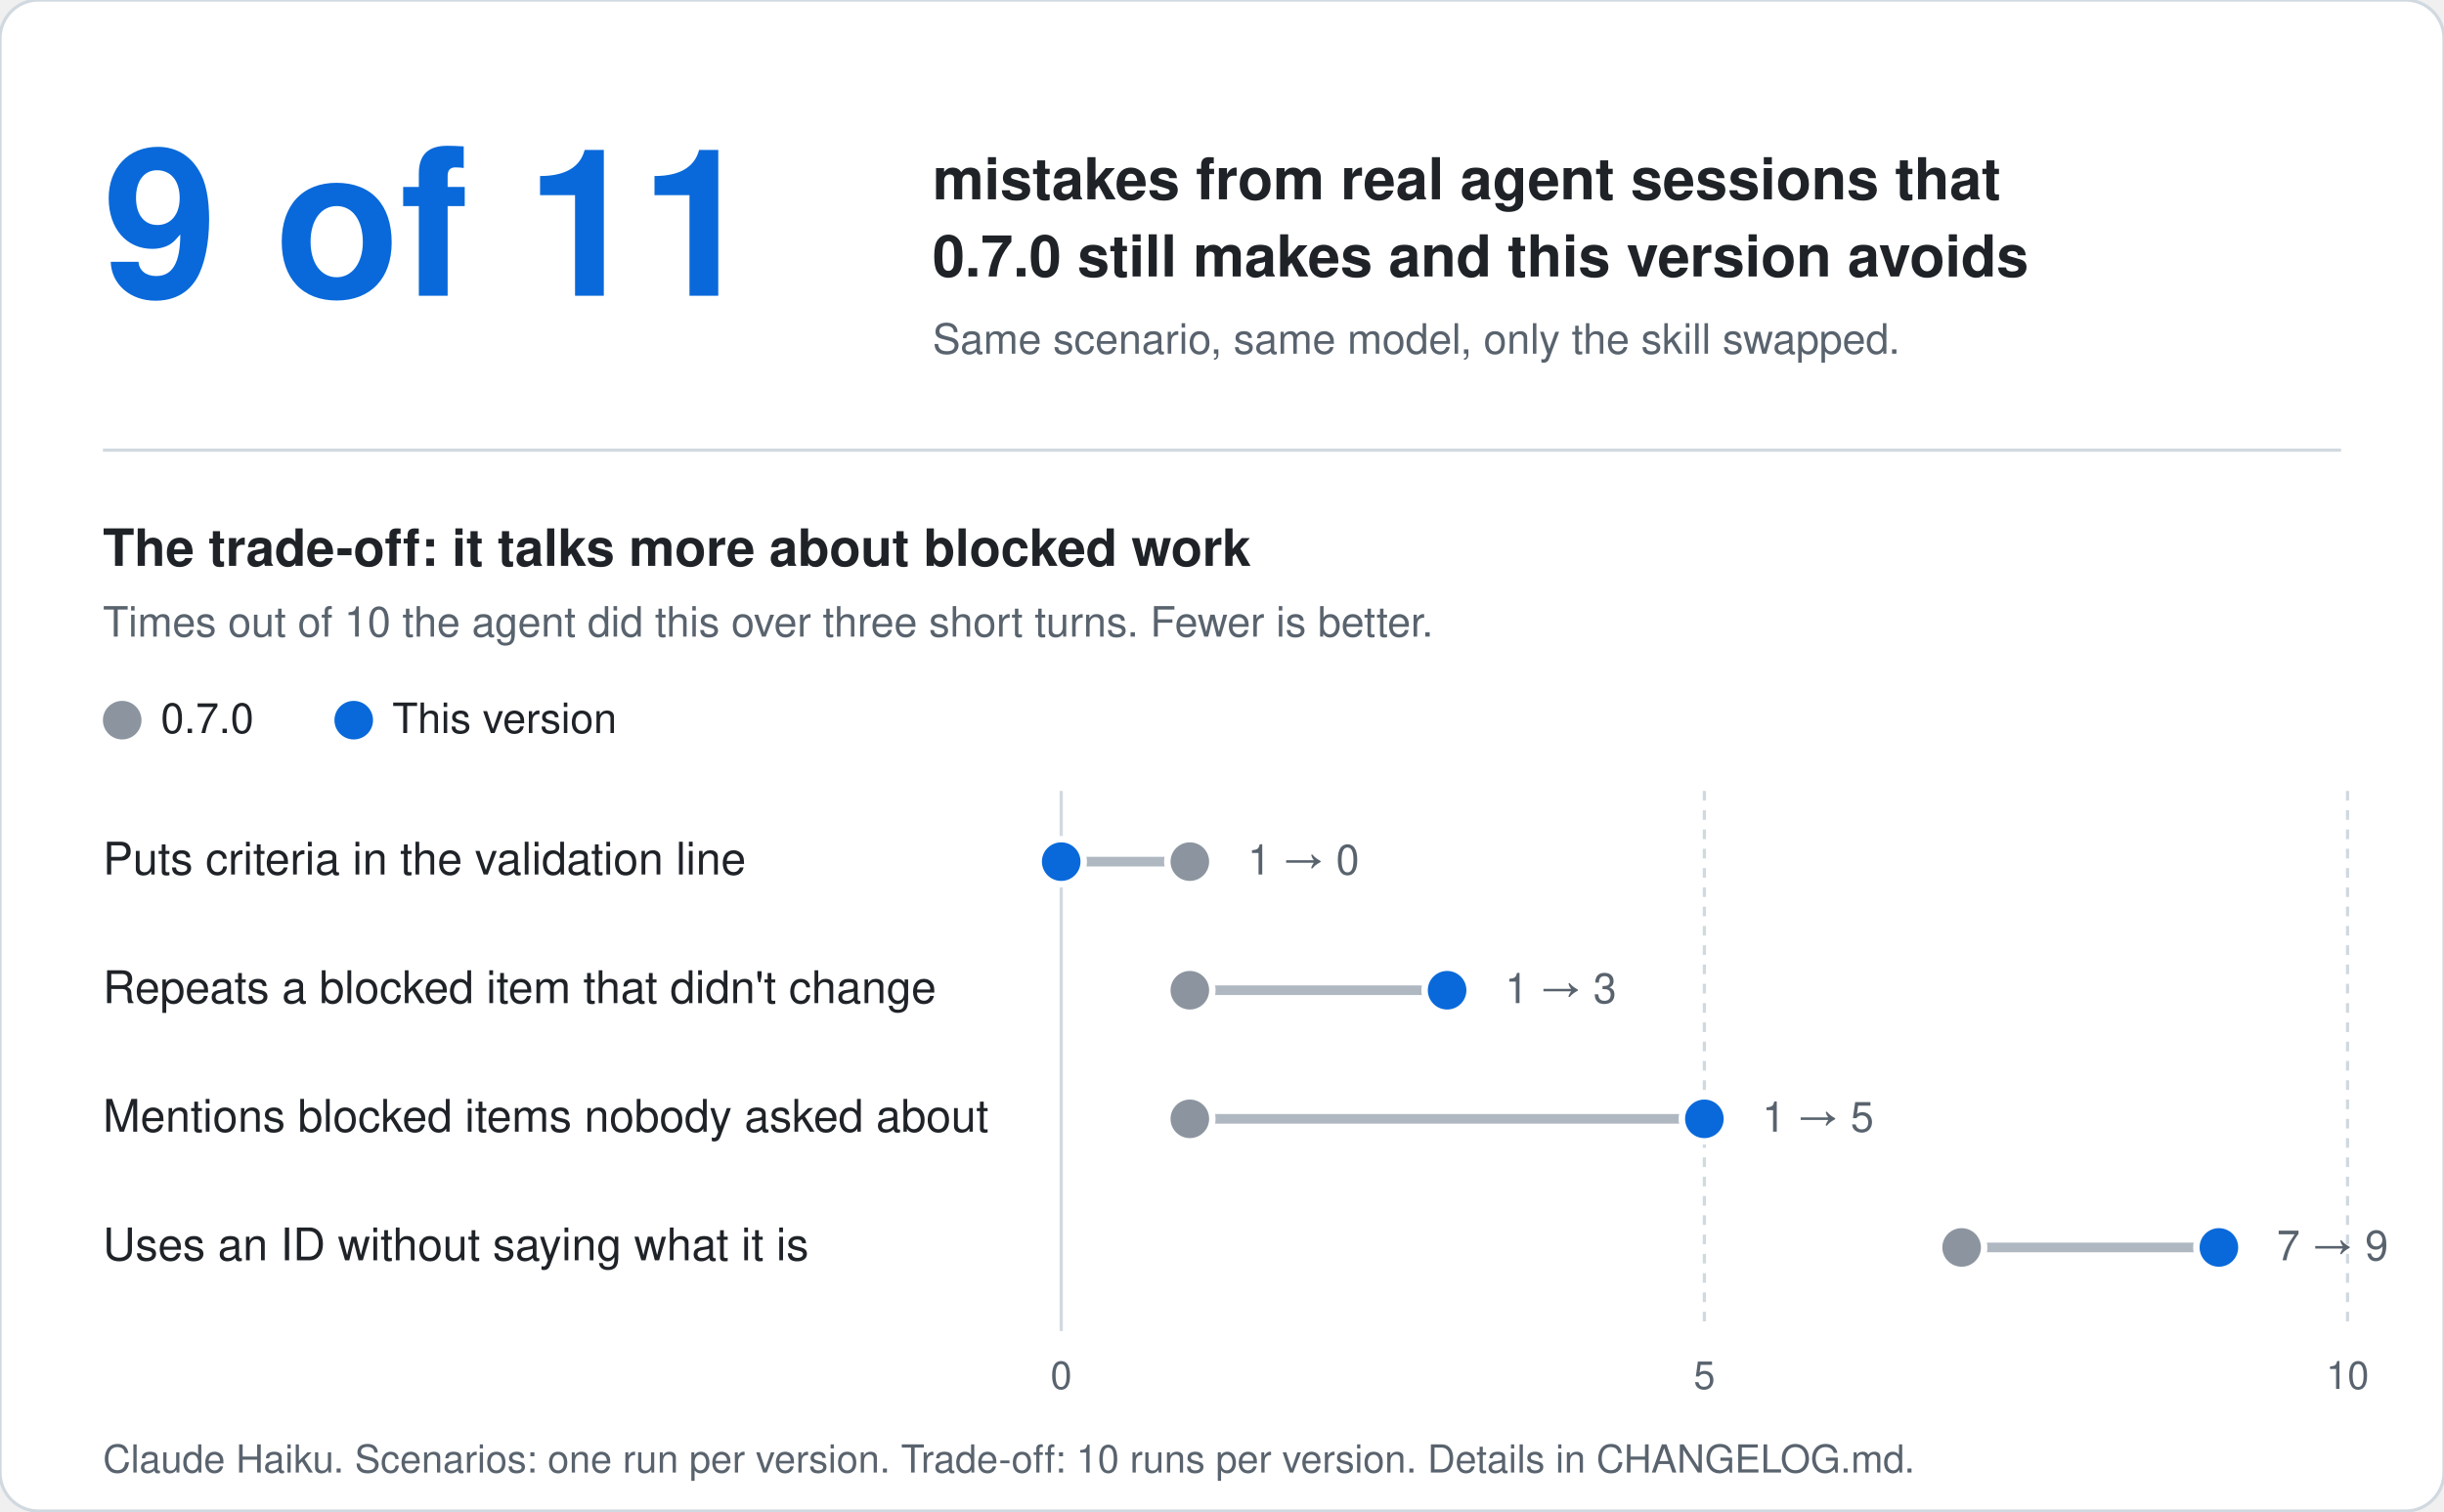
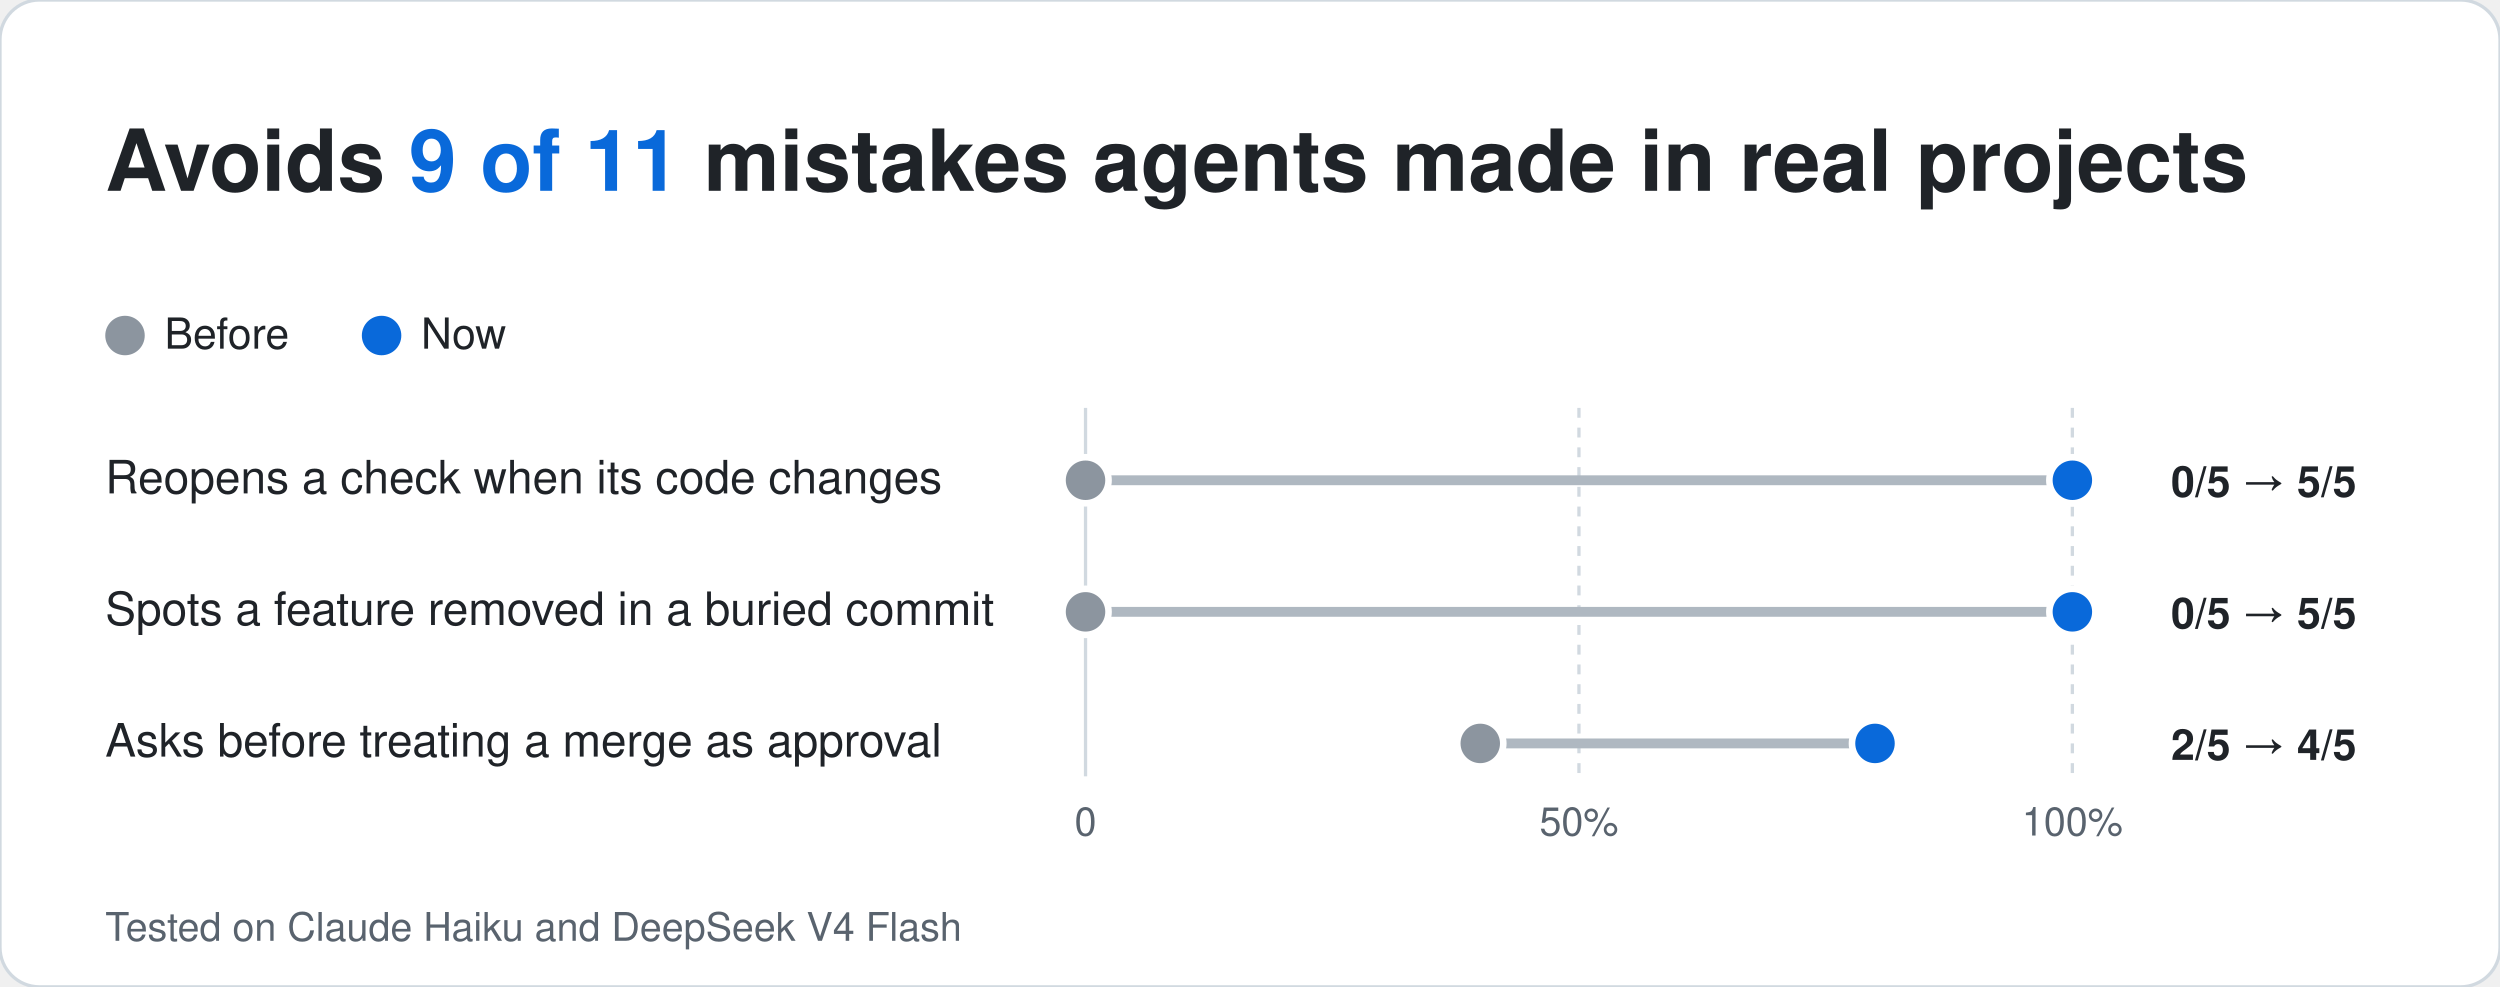
- <svg xmlns="http://www.w3.org/2000/svg" width="760" height="470" viewBox="0 0 760 470" font-family="-apple-system, BlinkMacSystemFont, 'Segoe UI', Helvetica, Arial, sans-serif">
-   <rect width="760" height="470" rx="12" fill="#ffffff" stroke="#d1d9e0" />
-   <text x="32" y="92" font-size="64" font-weight="700" fill="#0969da">9 of 11</text>
-   <text x="290" y="62" font-size="18" font-weight="600" fill="#1f2328">mistakes from real agent sessions that</text>
-   <text x="290" y="86" font-size="18" font-weight="600" fill="#1f2328">0.7.0 still makes and this version avoids</text>
-   <text x="290" y="110" font-size="13" fill="#59636e">Same scenario, same model, only the skill swapped.</text>
-   <line x1="32" y1="140" x2="728" y2="140" stroke="#d1d9e0" />
-   <text x="32" y="176" font-size="16" font-weight="600" fill="#1f2328">The trade-off: it talks more about blocked work</text>
-   <text x="32" y="198" font-size="13" fill="#59636e">Times out of 10 the agent did this over three short turns. Fewer is better.</text>
-   <circle cx="38" cy="224" r="6" fill="#8c959f" />
-   <text x="50" y="228" font-size="13" fill="#1f2328">0.7.0</text>
-   <circle cx="110" cy="224" r="6" fill="#0969da" />
-   <text x="122" y="228" font-size="13" fill="#1f2328">This version</text>
+ <svg xmlns="http://www.w3.org/2000/svg" width="760" height="300" viewBox="0 0 760 300" font-family="-apple-system, BlinkMacSystemFont, 'Segoe UI', Helvetica, Arial, sans-serif">
+   <rect width="760" height="300" rx="12" fill="#ffffff" stroke="#d1d9e0" />
+   <text x="32" y="58" font-size="26" font-weight="700" fill="#1f2328">Avoids <tspan fill="#0969da">9 of 11</tspan> mistakes agents made in real projects</text>
+   <circle cx="38" cy="102" r="6" fill="#8c959f" />
+   <text x="50" y="106" font-size="13" fill="#1f2328">Before</text>
+   <circle cx="116" cy="102" r="6" fill="#0969da" />
+   <text x="128" y="106" font-size="13" fill="#1f2328">Now</text>
  <g font-size="12" fill="#59636e" text-anchor="middle">
-     <line x1="330" y1="246" x2="330" y2="414" stroke="#d1d9e0" />
-     <line x1="530" y1="246" x2="530" y2="414" stroke="#d1d9e0" stroke-dasharray="3 3" />
-     <line x1="730" y1="246" x2="730" y2="414" stroke="#d1d9e0" stroke-dasharray="3 3" />
-     <text x="330" y="432">0</text>
-     <text x="530" y="432">5</text>
-     <text x="730" y="432">10</text>
+     <line x1="330" y1="124" x2="330" y2="236" stroke="#d1d9e0" />
+     <line x1="480" y1="124" x2="480" y2="236" stroke="#d1d9e0" stroke-dasharray="3 3" />
+     <line x1="630" y1="124" x2="630" y2="236" stroke="#d1d9e0" stroke-dasharray="3 3" />
+     <text x="330" y="254">0</text>
+     <text x="480" y="254">50%</text>
+     <text x="630" y="254">100%</text>
  </g>
  <g font-size="14" fill="#1f2328">
-     <text x="32" y="272">Puts criteria in the validation line</text>
-     <line x1="370" y1="268" x2="330" y2="268" stroke="#afb8c1" stroke-width="3" />
-     <circle cx="370" cy="268" r="7" fill="#8c959f" stroke="#ffffff" stroke-width="2" />
-     <circle cx="330" cy="268" r="7" fill="#0969da" stroke="#ffffff" stroke-width="2" />
-     <text x="388" y="272" font-size="13" fill="#59636e">1 → 0</text>
-     <text x="32" y="312">Repeats a blocked item that didn't change</text>
-     <line x1="370" y1="308" x2="450" y2="308" stroke="#afb8c1" stroke-width="3" />
-     <circle cx="370" cy="308" r="7" fill="#8c959f" stroke="#ffffff" stroke-width="2" />
-     <circle cx="450" cy="308" r="7" fill="#0969da" stroke="#ffffff" stroke-width="2" />
-     <text x="468" y="312" font-size="13" fill="#59636e">1 → 3</text>
-     <text x="32" y="352">Mentions blocked items nobody asked about</text>
-     <line x1="370" y1="348" x2="530" y2="348" stroke="#afb8c1" stroke-width="3" />
-     <circle cx="370" cy="348" r="7" fill="#8c959f" stroke="#ffffff" stroke-width="2" />
-     <circle cx="530" cy="348" r="7" fill="#0969da" stroke="#ffffff" stroke-width="2" />
-     <text x="548" y="352" font-size="13" fill="#59636e">1 → 5</text>
-     <text x="32" y="392">Uses an ID without saying what it is</text>
-     <line x1="610" y1="388" x2="690" y2="388" stroke="#afb8c1" stroke-width="3" />
-     <circle cx="610" cy="388" r="7" fill="#8c959f" stroke="#ffffff" stroke-width="2" />
-     <circle cx="690" cy="388" r="7" fill="#0969da" stroke="#ffffff" stroke-width="2" />
-     <text x="708" y="392" font-size="13" fill="#59636e">7 → 9</text>
+     <text x="32" y="150">Reopens a check when its code changes</text>
+     <line x1="330" y1="146" x2="630" y2="146" stroke="#afb8c1" stroke-width="3" />
+     <circle cx="330" cy="146" r="7" fill="#8c959f" stroke="#ffffff" stroke-width="2" />
+     <circle cx="630" cy="146" r="7" fill="#0969da" stroke="#ffffff" stroke-width="2" />
+     <text x="660" y="151" font-size="13" font-weight="600" fill="#1f2328">0/5 → 5/5</text>
+     <text x="32" y="190">Spots a feature removed in a buried commit</text>
+     <line x1="330" y1="186" x2="630" y2="186" stroke="#afb8c1" stroke-width="3" />
+     <circle cx="330" cy="186" r="7" fill="#8c959f" stroke="#ffffff" stroke-width="2" />
+     <circle cx="630" cy="186" r="7" fill="#0969da" stroke="#ffffff" stroke-width="2" />
+     <text x="660" y="191" font-size="13" font-weight="600" fill="#1f2328">0/5 → 5/5</text>
+     <text x="32" y="230">Asks before treating a merge as approval</text>
+     <line x1="450" y1="226" x2="570" y2="226" stroke="#afb8c1" stroke-width="3" />
+     <circle cx="450" cy="226" r="7" fill="#8c959f" stroke="#ffffff" stroke-width="2" />
+     <circle cx="570" cy="226" r="7" fill="#0969da" stroke="#ffffff" stroke-width="2" />
+     <text x="660" y="231" font-size="13" font-weight="600" fill="#1f2328">2/5 → 4/5</text>
  </g>
-   <text x="32" y="458" font-size="12" fill="#59636e">Claude Haiku. Scenarios: one run per version. Trade-off: 10 runs per version. Details in CHANGELOG.md.</text>
+   <text x="32" y="286" font-size="12" fill="#59636e">Tested on Claude Haiku and DeepSeek V4 Flash</text>
</svg>
